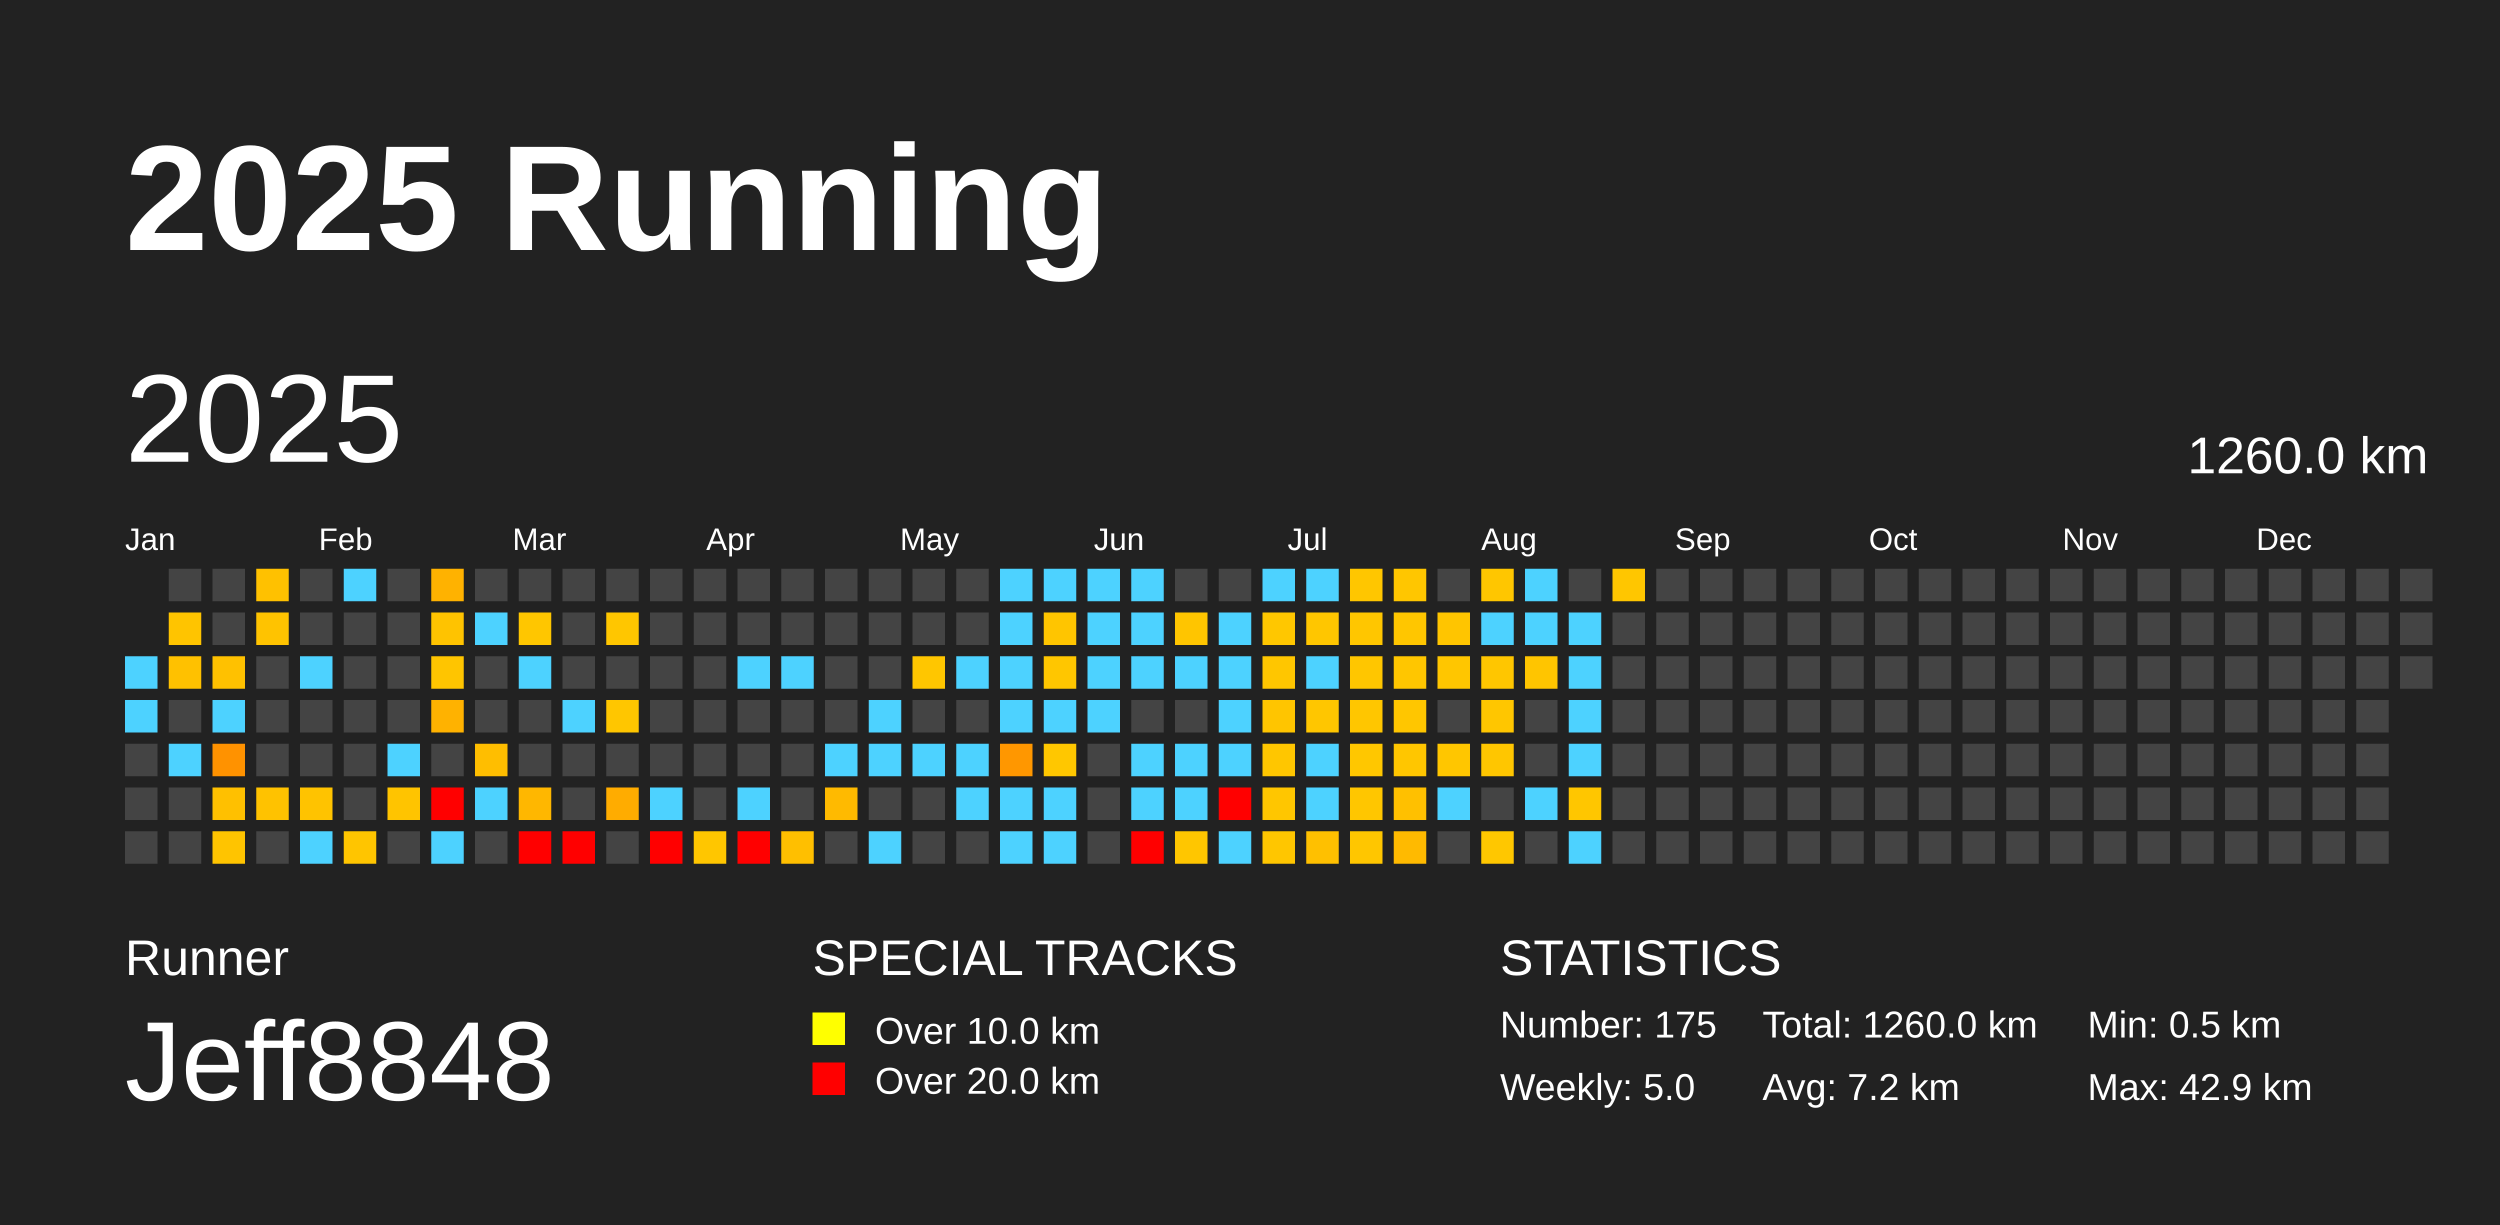
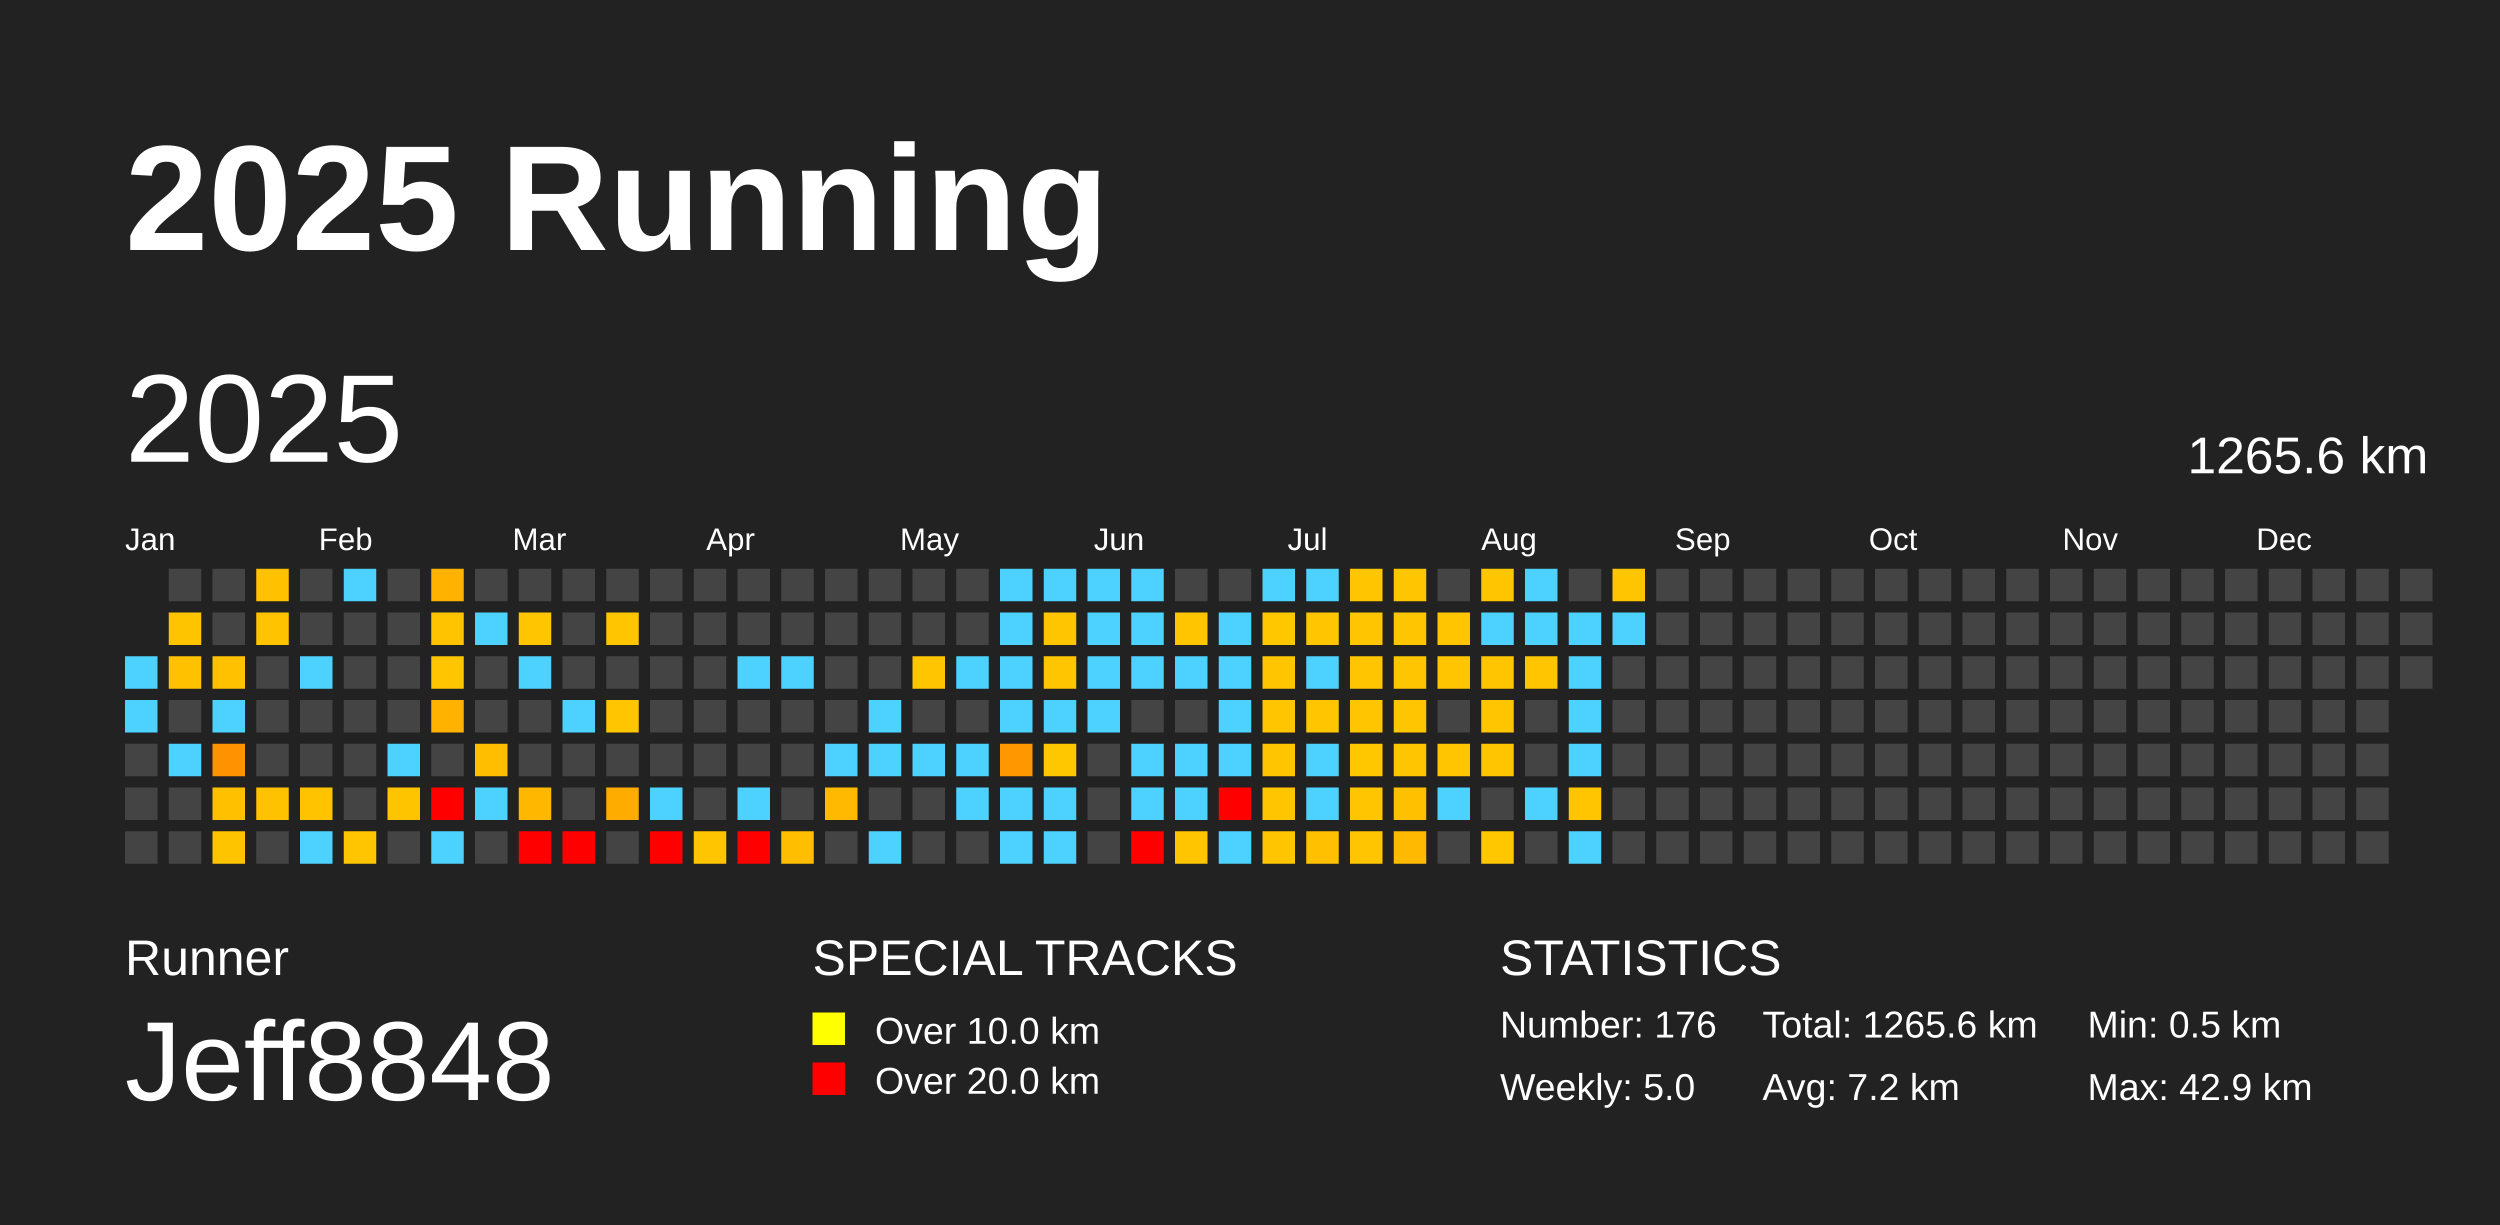
<svg xmlns="http://www.w3.org/2000/svg" baseProfile="full" height="98mm" version="1.1" viewBox="0,0,200,98" width="200mm">
  <defs />
  <rect fill="#222222" height="98" width="200" x="0" y="0" />
  <text fill="#FFFFFF" style="font-size:12px; font-family:Arial; font-weight:bold;" x="10" y="20">2025 Running</text>
  <text fill="#FFFFFF" style="font-size:4px; font-family:Arial" x="10" y="78">Runner</text>
  <text fill="#FFFFFF" style="font-size:9px; font-family:Arial" x="10" y="88">Jeff8848</text>
  <text fill="#FFFFFF" style="font-size:4px; font-family:Arial" x="65" y="78">SPECIAL TRACKS</text>
  <rect fill="yellow" height="2.6" width="2.6" x="65" y="81" />
  <text fill="#FFFFFF" style="font-size:3px; font-family:Arial" x="70" y="83.5">Over 10.0 km</text>
  <rect fill="red" height="2.6" width="2.6" x="65" y="85" />
  <text fill="#FFFFFF" style="font-size:3px; font-family:Arial" x="70" y="87.5">Over 20.0 km</text>
  <text fill="#FFFFFF" style="font-size:4px; font-family:Arial" x="120" y="78">STATISTICS</text>
-   <text fill="#FFFFFF" style="font-size:3px; font-family:Arial" x="120" y="83">Number: 175</text>
+   <text fill="#FFFFFF" style="font-size:3px; font-family:Arial" x="120" y="83">Number: 176</text>
  <text fill="#FFFFFF" style="font-size:3px; font-family:Arial" x="120" y="88">Weekly: 5.0</text>
-   <text fill="#FFFFFF" style="font-size:3px; font-family:Arial" x="141" y="83">Total: 1260.0 km</text>
+   <text fill="#FFFFFF" style="font-size:3px; font-family:Arial" x="141" y="83">Total: 1265.6 km</text>
  <text fill="#FFFFFF" style="font-size:3px; font-family:Arial" x="141" y="88">Avg: 7.2 km</text>
  <text fill="#FFFFFF" style="font-size:3px; font-family:Arial" x="167" y="83">Min: 0.5 km</text>
  <text fill="#FFFFFF" style="font-size:3px; font-family:Arial" x="167" y="88">Max: 42.9 km</text>
  <text dominant-baseline="hanging" fill="#FFFFFF" style="font-size:10.0px; font-family:Arial;" x="10" y="30">2025</text>
-   <text dominant-baseline="hanging" fill="#FFFFFF" style="font-size:4.125px; font-family:Arial;" x="175" y="35">1260.0 km</text>
+   <text dominant-baseline="hanging" fill="#FFFFFF" style="font-size:4.125px; font-family:Arial;" x="175" y="35">1265.6 km</text>
  <text fill="#FFFFFF" style="font-size:2.5px; font-family:Arial" x="10.0" y="44">Jan</text>
  <text fill="#FFFFFF" style="font-size:2.5px; font-family:Arial" x="25.5" y="44">Feb</text>
  <text fill="#FFFFFF" style="font-size:2.5px; font-family:Arial" x="41.0" y="44">Mar</text>
  <text fill="#FFFFFF" style="font-size:2.5px; font-family:Arial" x="56.5" y="44">Apr</text>
  <text fill="#FFFFFF" style="font-size:2.5px; font-family:Arial" x="72.0" y="44">May</text>
  <text fill="#FFFFFF" style="font-size:2.5px; font-family:Arial" x="87.5" y="44">Jun</text>
  <text fill="#FFFFFF" style="font-size:2.5px; font-family:Arial" x="103.0" y="44">Jul</text>
  <text fill="#FFFFFF" style="font-size:2.5px; font-family:Arial" x="118.5" y="44">Aug</text>
  <text fill="#FFFFFF" style="font-size:2.5px; font-family:Arial" x="134.0" y="44">Sep</text>
  <text fill="#FFFFFF" style="font-size:2.5px; font-family:Arial" x="149.5" y="44">Oct</text>
  <text fill="#FFFFFF" style="font-size:2.5px; font-family:Arial" x="165.0" y="44">Nov</text>
  <text fill="#FFFFFF" style="font-size:2.5px; font-family:Arial" x="180.5" y="44">Dec</text>
  <rect fill="#4dd2ff" height="2.6" width="2.6" x="10.0" y="52.5" />
  <rect fill="#4dd2ff" height="2.6" width="2.6" x="10.0" y="56.0" />
  <rect fill="#444444" height="2.6" width="2.6" x="10.0" y="59.5" />
  <rect fill="#444444" height="2.6" width="2.6" x="10.0" y="63.0" />
  <rect fill="#444444" height="2.6" width="2.6" x="10.0" y="66.5" />
  <rect fill="#444444" height="2.6" width="2.6" x="13.5" y="45.5" />
  <rect fill="#ffc400" height="2.6" width="2.6" x="13.5" y="49.0" />
  <rect fill="#ffc100" height="2.6" width="2.6" x="13.5" y="52.5" />
  <rect fill="#444444" height="2.6" width="2.6" x="13.5" y="56.0" />
  <rect fill="#4dd2ff" height="2.6" width="2.6" x="13.5" y="59.5" />
  <rect fill="#444444" height="2.6" width="2.6" x="13.5" y="63.0" />
  <rect fill="#444444" height="2.6" width="2.6" x="13.5" y="66.5" />
  <rect fill="#444444" height="2.6" width="2.6" x="17.0" y="45.5" />
  <rect fill="#444444" height="2.6" width="2.6" x="17.0" y="49.0" />
  <rect fill="#ffc100" height="2.6" width="2.6" x="17.0" y="52.5" />
  <rect fill="#4dd2ff" height="2.6" width="2.6" x="17.0" y="56.0" />
  <rect fill="#ff9200" height="2.6" width="2.6" x="17.0" y="59.5" />
  <rect fill="#ffc000" height="2.6" width="2.6" x="17.0" y="63.0" />
  <rect fill="#ffc400" height="2.6" width="2.6" x="17.0" y="66.5" />
  <rect fill="#ffc100" height="2.6" width="2.6" x="20.5" y="45.5" />
  <rect fill="#ffc300" height="2.6" width="2.6" x="20.5" y="49.0" />
  <rect fill="#444444" height="2.6" width="2.6" x="20.5" y="52.5" />
  <rect fill="#444444" height="2.6" width="2.6" x="20.5" y="56.0" />
  <rect fill="#444444" height="2.6" width="2.6" x="20.5" y="59.5" />
  <rect fill="#ffc200" height="2.6" width="2.6" x="20.5" y="63.0" />
  <rect fill="#444444" height="2.6" width="2.6" x="20.5" y="66.5" />
  <rect fill="#444444" height="2.6" width="2.6" x="24.0" y="45.5" />
  <rect fill="#444444" height="2.6" width="2.6" x="24.0" y="49.0" />
  <rect fill="#4dd2ff" height="2.6" width="2.6" x="24.0" y="52.5" />
  <rect fill="#444444" height="2.6" width="2.6" x="24.0" y="56.0" />
  <rect fill="#444444" height="2.6" width="2.6" x="24.0" y="59.5" />
  <rect fill="#ffc300" height="2.6" width="2.6" x="24.0" y="63.0" />
  <rect fill="#4dd2ff" height="2.6" width="2.6" x="24.0" y="66.5" />
  <rect fill="#4dd2ff" height="2.6" width="2.6" x="27.5" y="45.5" />
  <rect fill="#444444" height="2.6" width="2.6" x="27.5" y="49.0" />
  <rect fill="#444444" height="2.6" width="2.6" x="27.5" y="52.5" />
  <rect fill="#444444" height="2.6" width="2.6" x="27.5" y="56.0" />
  <rect fill="#444444" height="2.6" width="2.6" x="27.5" y="59.5" />
  <rect fill="#444444" height="2.6" width="2.6" x="27.5" y="63.0" />
  <rect fill="#ffc500" height="2.6" width="2.6" x="27.5" y="66.5" />
  <rect fill="#444444" height="2.6" width="2.6" x="31.0" y="45.5" />
  <rect fill="#444444" height="2.6" width="2.6" x="31.0" y="49.0" />
  <rect fill="#444444" height="2.6" width="2.6" x="31.0" y="52.5" />
  <rect fill="#444444" height="2.6" width="2.6" x="31.0" y="56.0" />
  <rect fill="#4dd2ff" height="2.6" width="2.6" x="31.0" y="59.5" />
  <rect fill="#ffc400" height="2.6" width="2.6" x="31.0" y="63.0" />
  <rect fill="#444444" height="2.6" width="2.6" x="31.0" y="66.5" />
  <rect fill="#ffb200" height="2.6" width="2.6" x="34.5" y="45.5" />
  <rect fill="#ffc300" height="2.6" width="2.6" x="34.5" y="49.0" />
  <rect fill="#ffc500" height="2.6" width="2.6" x="34.5" y="52.5" />
  <rect fill="#ffb200" height="2.6" width="2.6" x="34.5" y="56.0" />
  <rect fill="#444444" height="2.6" width="2.6" x="34.5" y="59.5" />
  <rect fill="red" height="2.6" width="2.6" x="34.5" y="63.0" />
  <rect fill="#4dd2ff" height="2.6" width="2.6" x="34.5" y="66.5" />
  <rect fill="#444444" height="2.6" width="2.6" x="38.0" y="45.5" />
  <rect fill="#4dd2ff" height="2.6" width="2.6" x="38.0" y="49.0" />
  <rect fill="#444444" height="2.6" width="2.6" x="38.0" y="52.5" />
  <rect fill="#444444" height="2.6" width="2.6" x="38.0" y="56.0" />
  <rect fill="#ffbe00" height="2.6" width="2.6" x="38.0" y="59.5" />
  <rect fill="#4dd2ff" height="2.6" width="2.6" x="38.0" y="63.0" />
  <rect fill="#444444" height="2.6" width="2.6" x="38.0" y="66.5" />
  <rect fill="#444444" height="2.6" width="2.6" x="41.5" y="45.5" />
  <rect fill="#ffc600" height="2.6" width="2.6" x="41.5" y="49.0" />
  <rect fill="#4dd2ff" height="2.6" width="2.6" x="41.5" y="52.5" />
  <rect fill="#444444" height="2.6" width="2.6" x="41.5" y="56.0" />
  <rect fill="#444444" height="2.6" width="2.6" x="41.5" y="59.5" />
  <rect fill="#ffb700" height="2.6" width="2.6" x="41.5" y="63.0" />
  <rect fill="red" height="2.6" width="2.6" x="41.5" y="66.5" />
  <rect fill="#444444" height="2.6" width="2.6" x="45.0" y="45.5" />
  <rect fill="#444444" height="2.6" width="2.6" x="45.0" y="49.0" />
  <rect fill="#444444" height="2.6" width="2.6" x="45.0" y="52.5" />
  <rect fill="#4dd2ff" height="2.6" width="2.6" x="45.0" y="56.0" />
  <rect fill="#444444" height="2.6" width="2.6" x="45.0" y="59.5" />
  <rect fill="#444444" height="2.6" width="2.6" x="45.0" y="63.0" />
  <rect fill="red" height="2.6" width="2.6" x="45.0" y="66.5" />
  <rect fill="#444444" height="2.6" width="2.6" x="48.5" y="45.5" />
  <rect fill="#ffc600" height="2.6" width="2.6" x="48.5" y="49.0" />
  <rect fill="#444444" height="2.6" width="2.6" x="48.5" y="52.5" />
  <rect fill="#ffc600" height="2.6" width="2.6" x="48.5" y="56.0" />
  <rect fill="#444444" height="2.6" width="2.6" x="48.5" y="59.5" />
  <rect fill="#ffac00" height="2.6" width="2.6" x="48.5" y="63.0" />
  <rect fill="#444444" height="2.6" width="2.6" x="48.5" y="66.5" />
  <rect fill="#444444" height="2.6" width="2.6" x="52.0" y="45.5" />
  <rect fill="#444444" height="2.6" width="2.6" x="52.0" y="49.0" />
  <rect fill="#444444" height="2.6" width="2.6" x="52.0" y="52.5" />
  <rect fill="#444444" height="2.6" width="2.6" x="52.0" y="56.0" />
  <rect fill="#444444" height="2.6" width="2.6" x="52.0" y="59.5" />
  <rect fill="#4dd2ff" height="2.6" width="2.6" x="52.0" y="63.0" />
  <rect fill="red" height="2.6" width="2.6" x="52.0" y="66.5" />
  <rect fill="#444444" height="2.6" width="2.6" x="55.5" y="45.5" />
  <rect fill="#444444" height="2.6" width="2.6" x="55.5" y="49.0" />
  <rect fill="#444444" height="2.6" width="2.6" x="55.5" y="52.5" />
  <rect fill="#444444" height="2.6" width="2.6" x="55.5" y="56.0" />
  <rect fill="#444444" height="2.6" width="2.6" x="55.5" y="59.5" />
  <rect fill="#444444" height="2.6" width="2.6" x="55.5" y="63.0" />
  <rect fill="#ffc600" height="2.6" width="2.6" x="55.5" y="66.5" />
  <rect fill="#444444" height="2.6" width="2.6" x="59.0" y="45.5" />
  <rect fill="#444444" height="2.6" width="2.6" x="59.0" y="49.0" />
  <rect fill="#4dd2ff" height="2.6" width="2.6" x="59.0" y="52.5" />
  <rect fill="#444444" height="2.6" width="2.6" x="59.0" y="56.0" />
  <rect fill="#444444" height="2.6" width="2.6" x="59.0" y="59.5" />
  <rect fill="#4dd2ff" height="2.6" width="2.6" x="59.0" y="63.0" />
  <rect fill="red" height="2.6" width="2.6" x="59.0" y="66.5" />
  <rect fill="#444444" height="2.6" width="2.6" x="62.5" y="45.5" />
  <rect fill="#444444" height="2.6" width="2.6" x="62.5" y="49.0" />
  <rect fill="#4dd2ff" height="2.6" width="2.6" x="62.5" y="52.5" />
  <rect fill="#444444" height="2.6" width="2.6" x="62.5" y="56.0" />
  <rect fill="#444444" height="2.6" width="2.6" x="62.5" y="59.5" />
  <rect fill="#444444" height="2.6" width="2.6" x="62.5" y="63.0" />
  <rect fill="#ffbf00" height="2.6" width="2.6" x="62.5" y="66.5" />
  <rect fill="#444444" height="2.6" width="2.6" x="66.0" y="45.5" />
  <rect fill="#444444" height="2.6" width="2.6" x="66.0" y="49.0" />
  <rect fill="#444444" height="2.6" width="2.6" x="66.0" y="52.5" />
  <rect fill="#444444" height="2.6" width="2.6" x="66.0" y="56.0" />
  <rect fill="#4dd2ff" height="2.6" width="2.6" x="66.0" y="59.5" />
  <rect fill="#ffba00" height="2.6" width="2.6" x="66.0" y="63.0" />
  <rect fill="#444444" height="2.6" width="2.6" x="66.0" y="66.5" />
  <rect fill="#444444" height="2.6" width="2.6" x="69.5" y="45.5" />
  <rect fill="#444444" height="2.6" width="2.6" x="69.5" y="49.0" />
  <rect fill="#444444" height="2.6" width="2.6" x="69.5" y="52.5" />
  <rect fill="#4dd2ff" height="2.6" width="2.6" x="69.5" y="56.0" />
  <rect fill="#4dd2ff" height="2.6" width="2.6" x="69.5" y="59.5" />
  <rect fill="#444444" height="2.6" width="2.6" x="69.5" y="63.0" />
  <rect fill="#4dd2ff" height="2.6" width="2.6" x="69.5" y="66.5" />
  <rect fill="#444444" height="2.6" width="2.6" x="73.0" y="45.5" />
  <rect fill="#444444" height="2.6" width="2.6" x="73.0" y="49.0" />
  <rect fill="#ffc600" height="2.6" width="2.6" x="73.0" y="52.5" />
  <rect fill="#444444" height="2.6" width="2.6" x="73.0" y="56.0" />
  <rect fill="#4dd2ff" height="2.6" width="2.6" x="73.0" y="59.5" />
  <rect fill="#444444" height="2.6" width="2.6" x="73.0" y="63.0" />
  <rect fill="#444444" height="2.6" width="2.6" x="73.0" y="66.5" />
  <rect fill="#444444" height="2.6" width="2.6" x="76.5" y="45.5" />
  <rect fill="#444444" height="2.6" width="2.6" x="76.5" y="49.0" />
  <rect fill="#4dd2ff" height="2.6" width="2.6" x="76.5" y="52.5" />
  <rect fill="#444444" height="2.6" width="2.6" x="76.5" y="56.0" />
  <rect fill="#4dd2ff" height="2.6" width="2.6" x="76.5" y="59.5" />
  <rect fill="#4dd2ff" height="2.6" width="2.6" x="76.5" y="63.0" />
  <rect fill="#444444" height="2.6" width="2.6" x="76.5" y="66.5" />
  <rect fill="#4dd2ff" height="2.6" width="2.6" x="80.0" y="45.5" />
  <rect fill="#4dd2ff" height="2.6" width="2.6" x="80.0" y="49.0" />
  <rect fill="#4dd2ff" height="2.6" width="2.6" x="80.0" y="52.5" />
  <rect fill="#4dd2ff" height="2.6" width="2.6" x="80.0" y="56.0" />
  <rect fill="#ff9700" height="2.6" width="2.6" x="80.0" y="59.5" />
  <rect fill="#4dd2ff" height="2.6" width="2.6" x="80.0" y="63.0" />
  <rect fill="#4dd2ff" height="2.6" width="2.6" x="80.0" y="66.5" />
  <rect fill="#4dd2ff" height="2.6" width="2.6" x="83.5" y="45.5" />
  <rect fill="#ffc500" height="2.6" width="2.6" x="83.5" y="49.0" />
  <rect fill="#ffc600" height="2.6" width="2.6" x="83.5" y="52.5" />
  <rect fill="#4dd2ff" height="2.6" width="2.6" x="83.5" y="56.0" />
  <rect fill="#ffc700" height="2.6" width="2.6" x="83.5" y="59.5" />
  <rect fill="#4dd2ff" height="2.6" width="2.6" x="83.5" y="63.0" />
  <rect fill="#4dd2ff" height="2.6" width="2.6" x="83.5" y="66.5" />
  <rect fill="#4dd2ff" height="2.6" width="2.6" x="87.0" y="45.5" />
  <rect fill="#4dd2ff" height="2.6" width="2.6" x="87.0" y="49.0" />
  <rect fill="#4dd2ff" height="2.6" width="2.6" x="87.0" y="52.5" />
  <rect fill="#4dd2ff" height="2.6" width="2.6" x="87.0" y="56.0" />
  <rect fill="#444444" height="2.6" width="2.6" x="87.0" y="59.5" />
  <rect fill="#444444" height="2.6" width="2.6" x="87.0" y="63.0" />
  <rect fill="#444444" height="2.6" width="2.6" x="87.0" y="66.5" />
  <rect fill="#4dd2ff" height="2.6" width="2.6" x="90.5" y="45.5" />
  <rect fill="#4dd2ff" height="2.6" width="2.6" x="90.5" y="49.0" />
  <rect fill="#4dd2ff" height="2.6" width="2.6" x="90.5" y="52.5" />
  <rect fill="#444444" height="2.6" width="2.6" x="90.5" y="56.0" />
  <rect fill="#4dd2ff" height="2.6" width="2.6" x="90.5" y="59.5" />
  <rect fill="#4dd2ff" height="2.6" width="2.6" x="90.5" y="63.0" />
  <rect fill="red" height="2.6" width="2.6" x="90.5" y="66.5" />
  <rect fill="#444444" height="2.6" width="2.6" x="94.0" y="45.5" />
  <rect fill="#ffc500" height="2.6" width="2.6" x="94.0" y="49.0" />
  <rect fill="#4dd2ff" height="2.6" width="2.6" x="94.0" y="52.5" />
  <rect fill="#444444" height="2.6" width="2.6" x="94.0" y="56.0" />
  <rect fill="#4dd2ff" height="2.6" width="2.6" x="94.0" y="59.5" />
  <rect fill="#4dd2ff" height="2.6" width="2.6" x="94.0" y="63.0" />
  <rect fill="#ffc600" height="2.6" width="2.6" x="94.0" y="66.5" />
  <rect fill="#444444" height="2.6" width="2.6" x="97.5" y="45.5" />
  <rect fill="#4dd2ff" height="2.6" width="2.6" x="97.5" y="49.0" />
  <rect fill="#4dd2ff" height="2.6" width="2.6" x="97.5" y="52.5" />
  <rect fill="#4dd2ff" height="2.6" width="2.6" x="97.5" y="56.0" />
  <rect fill="#4dd2ff" height="2.6" width="2.6" x="97.5" y="59.5" />
  <rect fill="red" height="2.6" width="2.6" x="97.5" y="63.0" />
  <rect fill="#4dd2ff" height="2.6" width="2.6" x="97.5" y="66.5" />
  <rect fill="#4dd2ff" height="2.6" width="2.6" x="101.0" y="45.5" />
  <rect fill="#ffc700" height="2.6" width="2.6" x="101.0" y="49.0" />
  <rect fill="#ffc600" height="2.6" width="2.6" x="101.0" y="52.5" />
  <rect fill="#ffc500" height="2.6" width="2.6" x="101.0" y="56.0" />
  <rect fill="#ffc600" height="2.6" width="2.6" x="101.0" y="59.5" />
  <rect fill="#ffc600" height="2.6" width="2.6" x="101.0" y="63.0" />
  <rect fill="#ffc600" height="2.6" width="2.6" x="101.0" y="66.5" />
  <rect fill="#4dd2ff" height="2.6" width="2.6" x="104.5" y="45.5" />
  <rect fill="#ffc600" height="2.6" width="2.6" x="104.5" y="49.0" />
  <rect fill="#4dd2ff" height="2.6" width="2.6" x="104.5" y="52.5" />
  <rect fill="#ffc600" height="2.6" width="2.6" x="104.5" y="56.0" />
  <rect fill="#4dd2ff" height="2.6" width="2.6" x="104.5" y="59.5" />
  <rect fill="#4dd2ff" height="2.6" width="2.6" x="104.5" y="63.0" />
  <rect fill="#ffc000" height="2.6" width="2.6" x="104.5" y="66.5" />
  <rect fill="#ffc600" height="2.6" width="2.6" x="108.0" y="45.5" />
  <rect fill="#ffc600" height="2.6" width="2.6" x="108.0" y="49.0" />
  <rect fill="#ffc600" height="2.6" width="2.6" x="108.0" y="52.5" />
  <rect fill="#ffc600" height="2.6" width="2.6" x="108.0" y="56.0" />
  <rect fill="#ffc700" height="2.6" width="2.6" x="108.0" y="59.5" />
  <rect fill="#ffc600" height="2.6" width="2.6" x="108.0" y="63.0" />
  <rect fill="#ffc600" height="2.6" width="2.6" x="108.0" y="66.5" />
  <rect fill="#ffc600" height="2.6" width="2.6" x="111.5" y="45.5" />
  <rect fill="#ffc600" height="2.6" width="2.6" x="111.5" y="49.0" />
  <rect fill="#ffc600" height="2.6" width="2.6" x="111.5" y="52.5" />
  <rect fill="#ffc600" height="2.6" width="2.6" x="111.5" y="56.0" />
  <rect fill="#ffc600" height="2.6" width="2.6" x="111.5" y="59.5" />
  <rect fill="#ffc000" height="2.6" width="2.6" x="111.5" y="63.0" />
  <rect fill="#ffba00" height="2.6" width="2.6" x="111.5" y="66.5" />
  <rect fill="#444444" height="2.6" width="2.6" x="115.0" y="45.5" />
  <rect fill="#ffc500" height="2.6" width="2.6" x="115.0" y="49.0" />
  <rect fill="#ffc600" height="2.6" width="2.6" x="115.0" y="52.5" />
  <rect fill="#444444" height="2.6" width="2.6" x="115.0" y="56.0" />
  <rect fill="#ffc600" height="2.6" width="2.6" x="115.0" y="59.5" />
  <rect fill="#4dd2ff" height="2.6" width="2.6" x="115.0" y="63.0" />
  <rect fill="#444444" height="2.6" width="2.6" x="115.0" y="66.5" />
  <rect fill="#ffc600" height="2.6" width="2.6" x="118.5" y="45.5" />
  <rect fill="#4dd2ff" height="2.6" width="2.6" x="118.5" y="49.0" />
  <rect fill="#ffc600" height="2.6" width="2.6" x="118.5" y="52.5" />
  <rect fill="#ffc600" height="2.6" width="2.6" x="118.5" y="56.0" />
  <rect fill="#ffc600" height="2.6" width="2.6" x="118.5" y="59.5" />
  <rect fill="#444444" height="2.6" width="2.6" x="118.5" y="63.0" />
  <rect fill="#ffc700" height="2.6" width="2.6" x="118.5" y="66.5" />
  <rect fill="#4dd2ff" height="2.6" width="2.6" x="122.0" y="45.5" />
  <rect fill="#4dd2ff" height="2.6" width="2.6" x="122.0" y="49.0" />
  <rect fill="#ffc500" height="2.6" width="2.6" x="122.0" y="52.5" />
  <rect fill="#444444" height="2.6" width="2.6" x="122.0" y="56.0" />
  <rect fill="#444444" height="2.6" width="2.6" x="122.0" y="59.5" />
  <rect fill="#4dd2ff" height="2.6" width="2.6" x="122.0" y="63.0" />
  <rect fill="#444444" height="2.6" width="2.6" x="122.0" y="66.5" />
  <rect fill="#444444" height="2.6" width="2.6" x="125.5" y="45.5" />
  <rect fill="#4dd2ff" height="2.6" width="2.6" x="125.5" y="49.0" />
  <rect fill="#4dd2ff" height="2.6" width="2.6" x="125.5" y="52.5" />
  <rect fill="#4dd2ff" height="2.6" width="2.6" x="125.5" y="56.0" />
  <rect fill="#4dd2ff" height="2.6" width="2.6" x="125.5" y="59.5" />
  <rect fill="#ffc600" height="2.6" width="2.6" x="125.5" y="63.0" />
  <rect fill="#4dd2ff" height="2.6" width="2.6" x="125.5" y="66.5" />
  <rect fill="#ffc600" height="2.6" width="2.6" x="129.0" y="45.5" />
-   <rect fill="#444444" height="2.6" width="2.6" x="129.0" y="49.0" />
+   <rect fill="#4dd2ff" height="2.6" width="2.6" x="129.0" y="49.0" />
  <rect fill="#444444" height="2.6" width="2.6" x="129.0" y="52.5" />
  <rect fill="#444444" height="2.6" width="2.6" x="129.0" y="56.0" />
  <rect fill="#444444" height="2.6" width="2.6" x="129.0" y="59.5" />
  <rect fill="#444444" height="2.6" width="2.6" x="129.0" y="63.0" />
  <rect fill="#444444" height="2.6" width="2.6" x="129.0" y="66.5" />
  <rect fill="#444444" height="2.6" width="2.6" x="132.5" y="45.5" />
  <rect fill="#444444" height="2.6" width="2.6" x="132.5" y="49.0" />
  <rect fill="#444444" height="2.6" width="2.6" x="132.5" y="52.5" />
  <rect fill="#444444" height="2.6" width="2.6" x="132.5" y="56.0" />
  <rect fill="#444444" height="2.6" width="2.6" x="132.5" y="59.5" />
  <rect fill="#444444" height="2.6" width="2.6" x="132.5" y="63.0" />
  <rect fill="#444444" height="2.6" width="2.6" x="132.5" y="66.5" />
  <rect fill="#444444" height="2.6" width="2.6" x="136.0" y="45.5" />
  <rect fill="#444444" height="2.6" width="2.6" x="136.0" y="49.0" />
  <rect fill="#444444" height="2.6" width="2.6" x="136.0" y="52.5" />
  <rect fill="#444444" height="2.6" width="2.6" x="136.0" y="56.0" />
  <rect fill="#444444" height="2.6" width="2.6" x="136.0" y="59.5" />
  <rect fill="#444444" height="2.6" width="2.6" x="136.0" y="63.0" />
  <rect fill="#444444" height="2.6" width="2.6" x="136.0" y="66.5" />
  <rect fill="#444444" height="2.6" width="2.6" x="139.5" y="45.5" />
  <rect fill="#444444" height="2.6" width="2.6" x="139.5" y="49.0" />
  <rect fill="#444444" height="2.6" width="2.6" x="139.5" y="52.5" />
  <rect fill="#444444" height="2.6" width="2.6" x="139.5" y="56.0" />
  <rect fill="#444444" height="2.6" width="2.6" x="139.5" y="59.5" />
  <rect fill="#444444" height="2.6" width="2.6" x="139.5" y="63.0" />
  <rect fill="#444444" height="2.6" width="2.6" x="139.5" y="66.5" />
  <rect fill="#444444" height="2.6" width="2.6" x="143.0" y="45.5" />
  <rect fill="#444444" height="2.6" width="2.6" x="143.0" y="49.0" />
  <rect fill="#444444" height="2.6" width="2.6" x="143.0" y="52.5" />
  <rect fill="#444444" height="2.6" width="2.6" x="143.0" y="56.0" />
  <rect fill="#444444" height="2.6" width="2.6" x="143.0" y="59.5" />
  <rect fill="#444444" height="2.6" width="2.6" x="143.0" y="63.0" />
  <rect fill="#444444" height="2.6" width="2.6" x="143.0" y="66.5" />
  <rect fill="#444444" height="2.6" width="2.6" x="146.5" y="45.5" />
  <rect fill="#444444" height="2.6" width="2.6" x="146.5" y="49.0" />
  <rect fill="#444444" height="2.6" width="2.6" x="146.5" y="52.5" />
  <rect fill="#444444" height="2.6" width="2.6" x="146.5" y="56.0" />
  <rect fill="#444444" height="2.6" width="2.6" x="146.5" y="59.5" />
  <rect fill="#444444" height="2.6" width="2.6" x="146.5" y="63.0" />
  <rect fill="#444444" height="2.6" width="2.6" x="146.5" y="66.5" />
  <rect fill="#444444" height="2.6" width="2.6" x="150.0" y="45.5" />
  <rect fill="#444444" height="2.6" width="2.6" x="150.0" y="49.0" />
  <rect fill="#444444" height="2.6" width="2.6" x="150.0" y="52.5" />
  <rect fill="#444444" height="2.6" width="2.6" x="150.0" y="56.0" />
  <rect fill="#444444" height="2.6" width="2.6" x="150.0" y="59.5" />
  <rect fill="#444444" height="2.6" width="2.6" x="150.0" y="63.0" />
  <rect fill="#444444" height="2.6" width="2.6" x="150.0" y="66.5" />
  <rect fill="#444444" height="2.6" width="2.6" x="153.5" y="45.5" />
  <rect fill="#444444" height="2.6" width="2.6" x="153.5" y="49.0" />
  <rect fill="#444444" height="2.6" width="2.6" x="153.5" y="52.5" />
  <rect fill="#444444" height="2.6" width="2.6" x="153.5" y="56.0" />
  <rect fill="#444444" height="2.6" width="2.6" x="153.5" y="59.5" />
  <rect fill="#444444" height="2.6" width="2.6" x="153.5" y="63.0" />
  <rect fill="#444444" height="2.6" width="2.6" x="153.5" y="66.5" />
  <rect fill="#444444" height="2.6" width="2.6" x="157.0" y="45.5" />
  <rect fill="#444444" height="2.6" width="2.6" x="157.0" y="49.0" />
  <rect fill="#444444" height="2.6" width="2.6" x="157.0" y="52.5" />
  <rect fill="#444444" height="2.6" width="2.6" x="157.0" y="56.0" />
  <rect fill="#444444" height="2.6" width="2.6" x="157.0" y="59.5" />
  <rect fill="#444444" height="2.6" width="2.6" x="157.0" y="63.0" />
  <rect fill="#444444" height="2.6" width="2.6" x="157.0" y="66.5" />
  <rect fill="#444444" height="2.6" width="2.6" x="160.5" y="45.5" />
  <rect fill="#444444" height="2.6" width="2.6" x="160.5" y="49.0" />
  <rect fill="#444444" height="2.6" width="2.6" x="160.5" y="52.5" />
  <rect fill="#444444" height="2.6" width="2.6" x="160.5" y="56.0" />
  <rect fill="#444444" height="2.6" width="2.6" x="160.5" y="59.5" />
  <rect fill="#444444" height="2.6" width="2.6" x="160.5" y="63.0" />
  <rect fill="#444444" height="2.6" width="2.6" x="160.5" y="66.5" />
  <rect fill="#444444" height="2.6" width="2.6" x="164.0" y="45.5" />
  <rect fill="#444444" height="2.6" width="2.6" x="164.0" y="49.0" />
  <rect fill="#444444" height="2.6" width="2.6" x="164.0" y="52.5" />
  <rect fill="#444444" height="2.6" width="2.6" x="164.0" y="56.0" />
  <rect fill="#444444" height="2.6" width="2.6" x="164.0" y="59.5" />
  <rect fill="#444444" height="2.6" width="2.6" x="164.0" y="63.0" />
  <rect fill="#444444" height="2.6" width="2.6" x="164.0" y="66.5" />
  <rect fill="#444444" height="2.6" width="2.6" x="167.5" y="45.5" />
  <rect fill="#444444" height="2.6" width="2.6" x="167.5" y="49.0" />
  <rect fill="#444444" height="2.6" width="2.6" x="167.5" y="52.5" />
  <rect fill="#444444" height="2.6" width="2.6" x="167.5" y="56.0" />
  <rect fill="#444444" height="2.6" width="2.6" x="167.5" y="59.5" />
  <rect fill="#444444" height="2.6" width="2.6" x="167.5" y="63.0" />
  <rect fill="#444444" height="2.6" width="2.6" x="167.5" y="66.5" />
  <rect fill="#444444" height="2.6" width="2.6" x="171.0" y="45.5" />
  <rect fill="#444444" height="2.6" width="2.6" x="171.0" y="49.0" />
  <rect fill="#444444" height="2.6" width="2.6" x="171.0" y="52.5" />
  <rect fill="#444444" height="2.6" width="2.6" x="171.0" y="56.0" />
  <rect fill="#444444" height="2.6" width="2.6" x="171.0" y="59.5" />
  <rect fill="#444444" height="2.6" width="2.6" x="171.0" y="63.0" />
  <rect fill="#444444" height="2.6" width="2.6" x="171.0" y="66.5" />
  <rect fill="#444444" height="2.6" width="2.6" x="174.5" y="45.5" />
  <rect fill="#444444" height="2.6" width="2.6" x="174.5" y="49.0" />
  <rect fill="#444444" height="2.6" width="2.6" x="174.5" y="52.5" />
  <rect fill="#444444" height="2.6" width="2.6" x="174.5" y="56.0" />
  <rect fill="#444444" height="2.6" width="2.6" x="174.5" y="59.5" />
  <rect fill="#444444" height="2.6" width="2.6" x="174.5" y="63.0" />
  <rect fill="#444444" height="2.6" width="2.6" x="174.5" y="66.5" />
  <rect fill="#444444" height="2.6" width="2.6" x="178.0" y="45.5" />
  <rect fill="#444444" height="2.6" width="2.6" x="178.0" y="49.0" />
  <rect fill="#444444" height="2.6" width="2.6" x="178.0" y="52.5" />
  <rect fill="#444444" height="2.6" width="2.6" x="178.0" y="56.0" />
  <rect fill="#444444" height="2.6" width="2.6" x="178.0" y="59.5" />
  <rect fill="#444444" height="2.6" width="2.6" x="178.0" y="63.0" />
  <rect fill="#444444" height="2.6" width="2.6" x="178.0" y="66.5" />
  <rect fill="#444444" height="2.6" width="2.6" x="181.5" y="45.5" />
  <rect fill="#444444" height="2.6" width="2.6" x="181.5" y="49.0" />
  <rect fill="#444444" height="2.6" width="2.6" x="181.5" y="52.5" />
  <rect fill="#444444" height="2.6" width="2.6" x="181.5" y="56.0" />
  <rect fill="#444444" height="2.6" width="2.6" x="181.5" y="59.5" />
  <rect fill="#444444" height="2.6" width="2.6" x="181.5" y="63.0" />
  <rect fill="#444444" height="2.6" width="2.6" x="181.5" y="66.5" />
  <rect fill="#444444" height="2.6" width="2.6" x="185.0" y="45.5" />
  <rect fill="#444444" height="2.6" width="2.6" x="185.0" y="49.0" />
  <rect fill="#444444" height="2.6" width="2.6" x="185.0" y="52.5" />
  <rect fill="#444444" height="2.6" width="2.6" x="185.0" y="56.0" />
  <rect fill="#444444" height="2.6" width="2.6" x="185.0" y="59.5" />
  <rect fill="#444444" height="2.6" width="2.6" x="185.0" y="63.0" />
  <rect fill="#444444" height="2.6" width="2.6" x="185.0" y="66.5" />
  <rect fill="#444444" height="2.6" width="2.6" x="188.5" y="45.5" />
  <rect fill="#444444" height="2.6" width="2.6" x="188.5" y="49.0" />
  <rect fill="#444444" height="2.6" width="2.6" x="188.5" y="52.5" />
  <rect fill="#444444" height="2.6" width="2.6" x="188.5" y="56.0" />
  <rect fill="#444444" height="2.6" width="2.6" x="188.5" y="59.5" />
  <rect fill="#444444" height="2.6" width="2.6" x="188.5" y="63.0" />
  <rect fill="#444444" height="2.6" width="2.6" x="188.5" y="66.5" />
  <rect fill="#444444" height="2.6" width="2.6" x="192.0" y="45.5" />
  <rect fill="#444444" height="2.6" width="2.6" x="192.0" y="49.0" />
  <rect fill="#444444" height="2.6" width="2.6" x="192.0" y="52.5" />
</svg>
